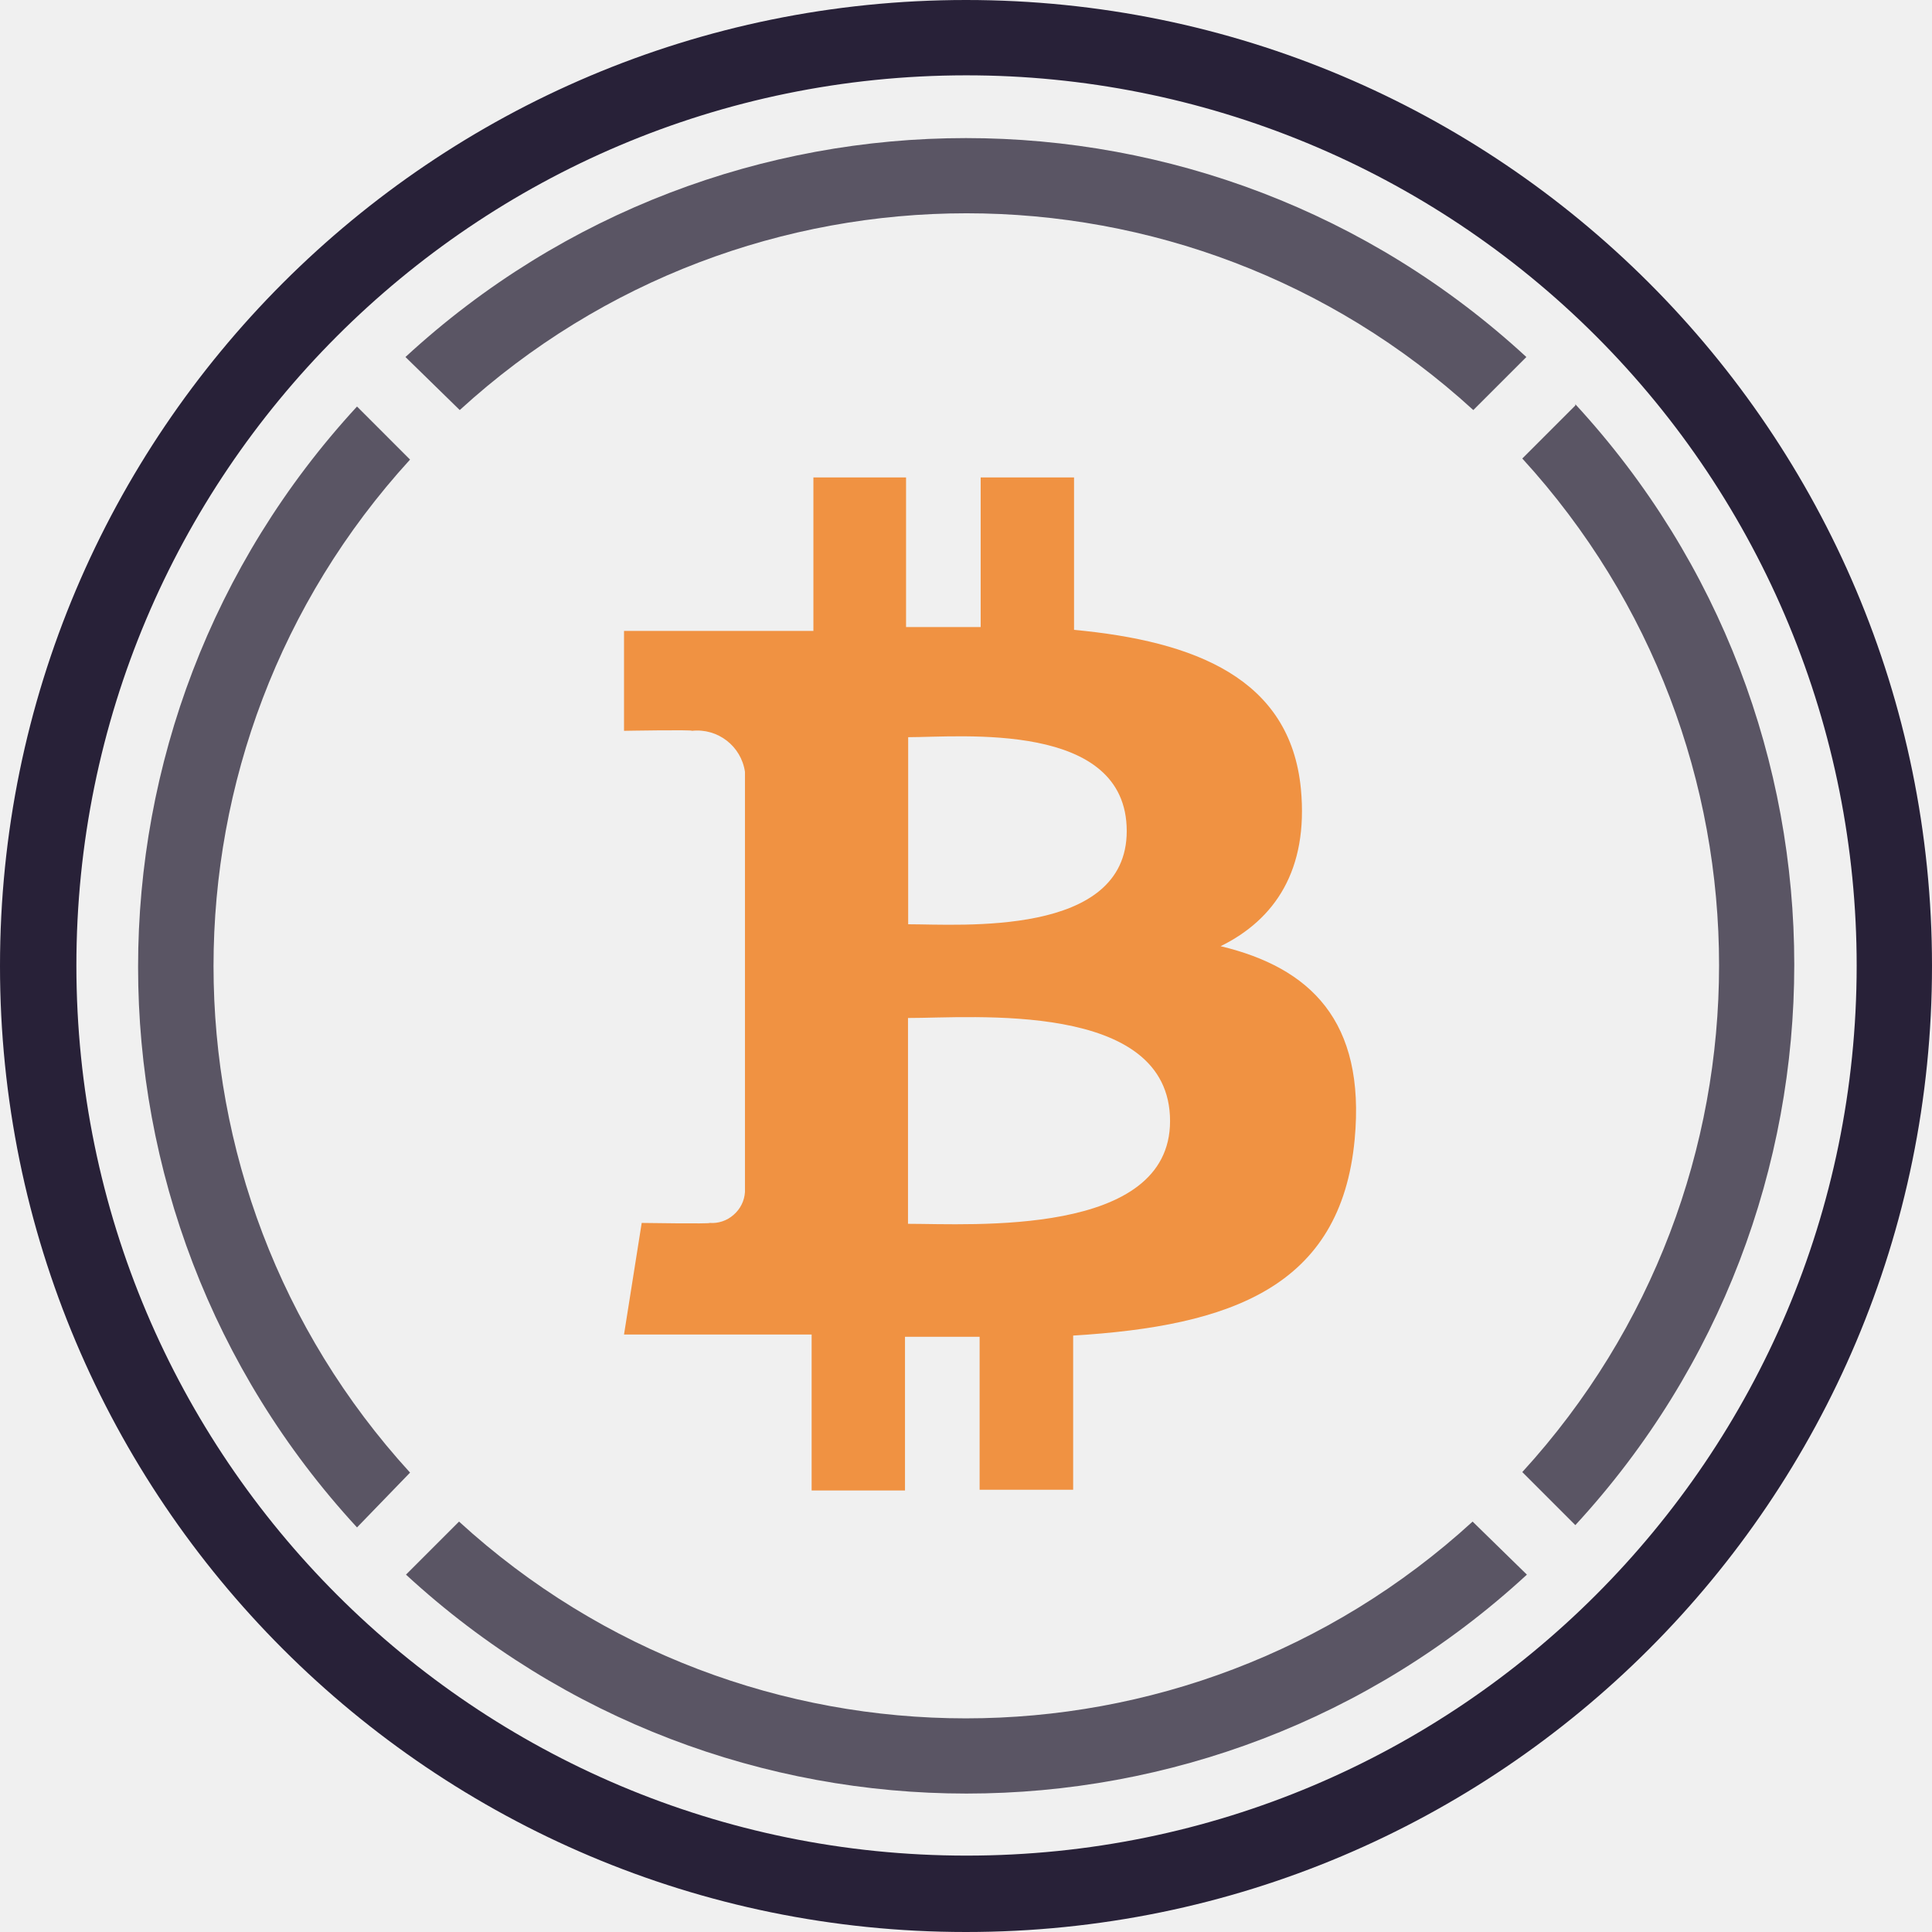
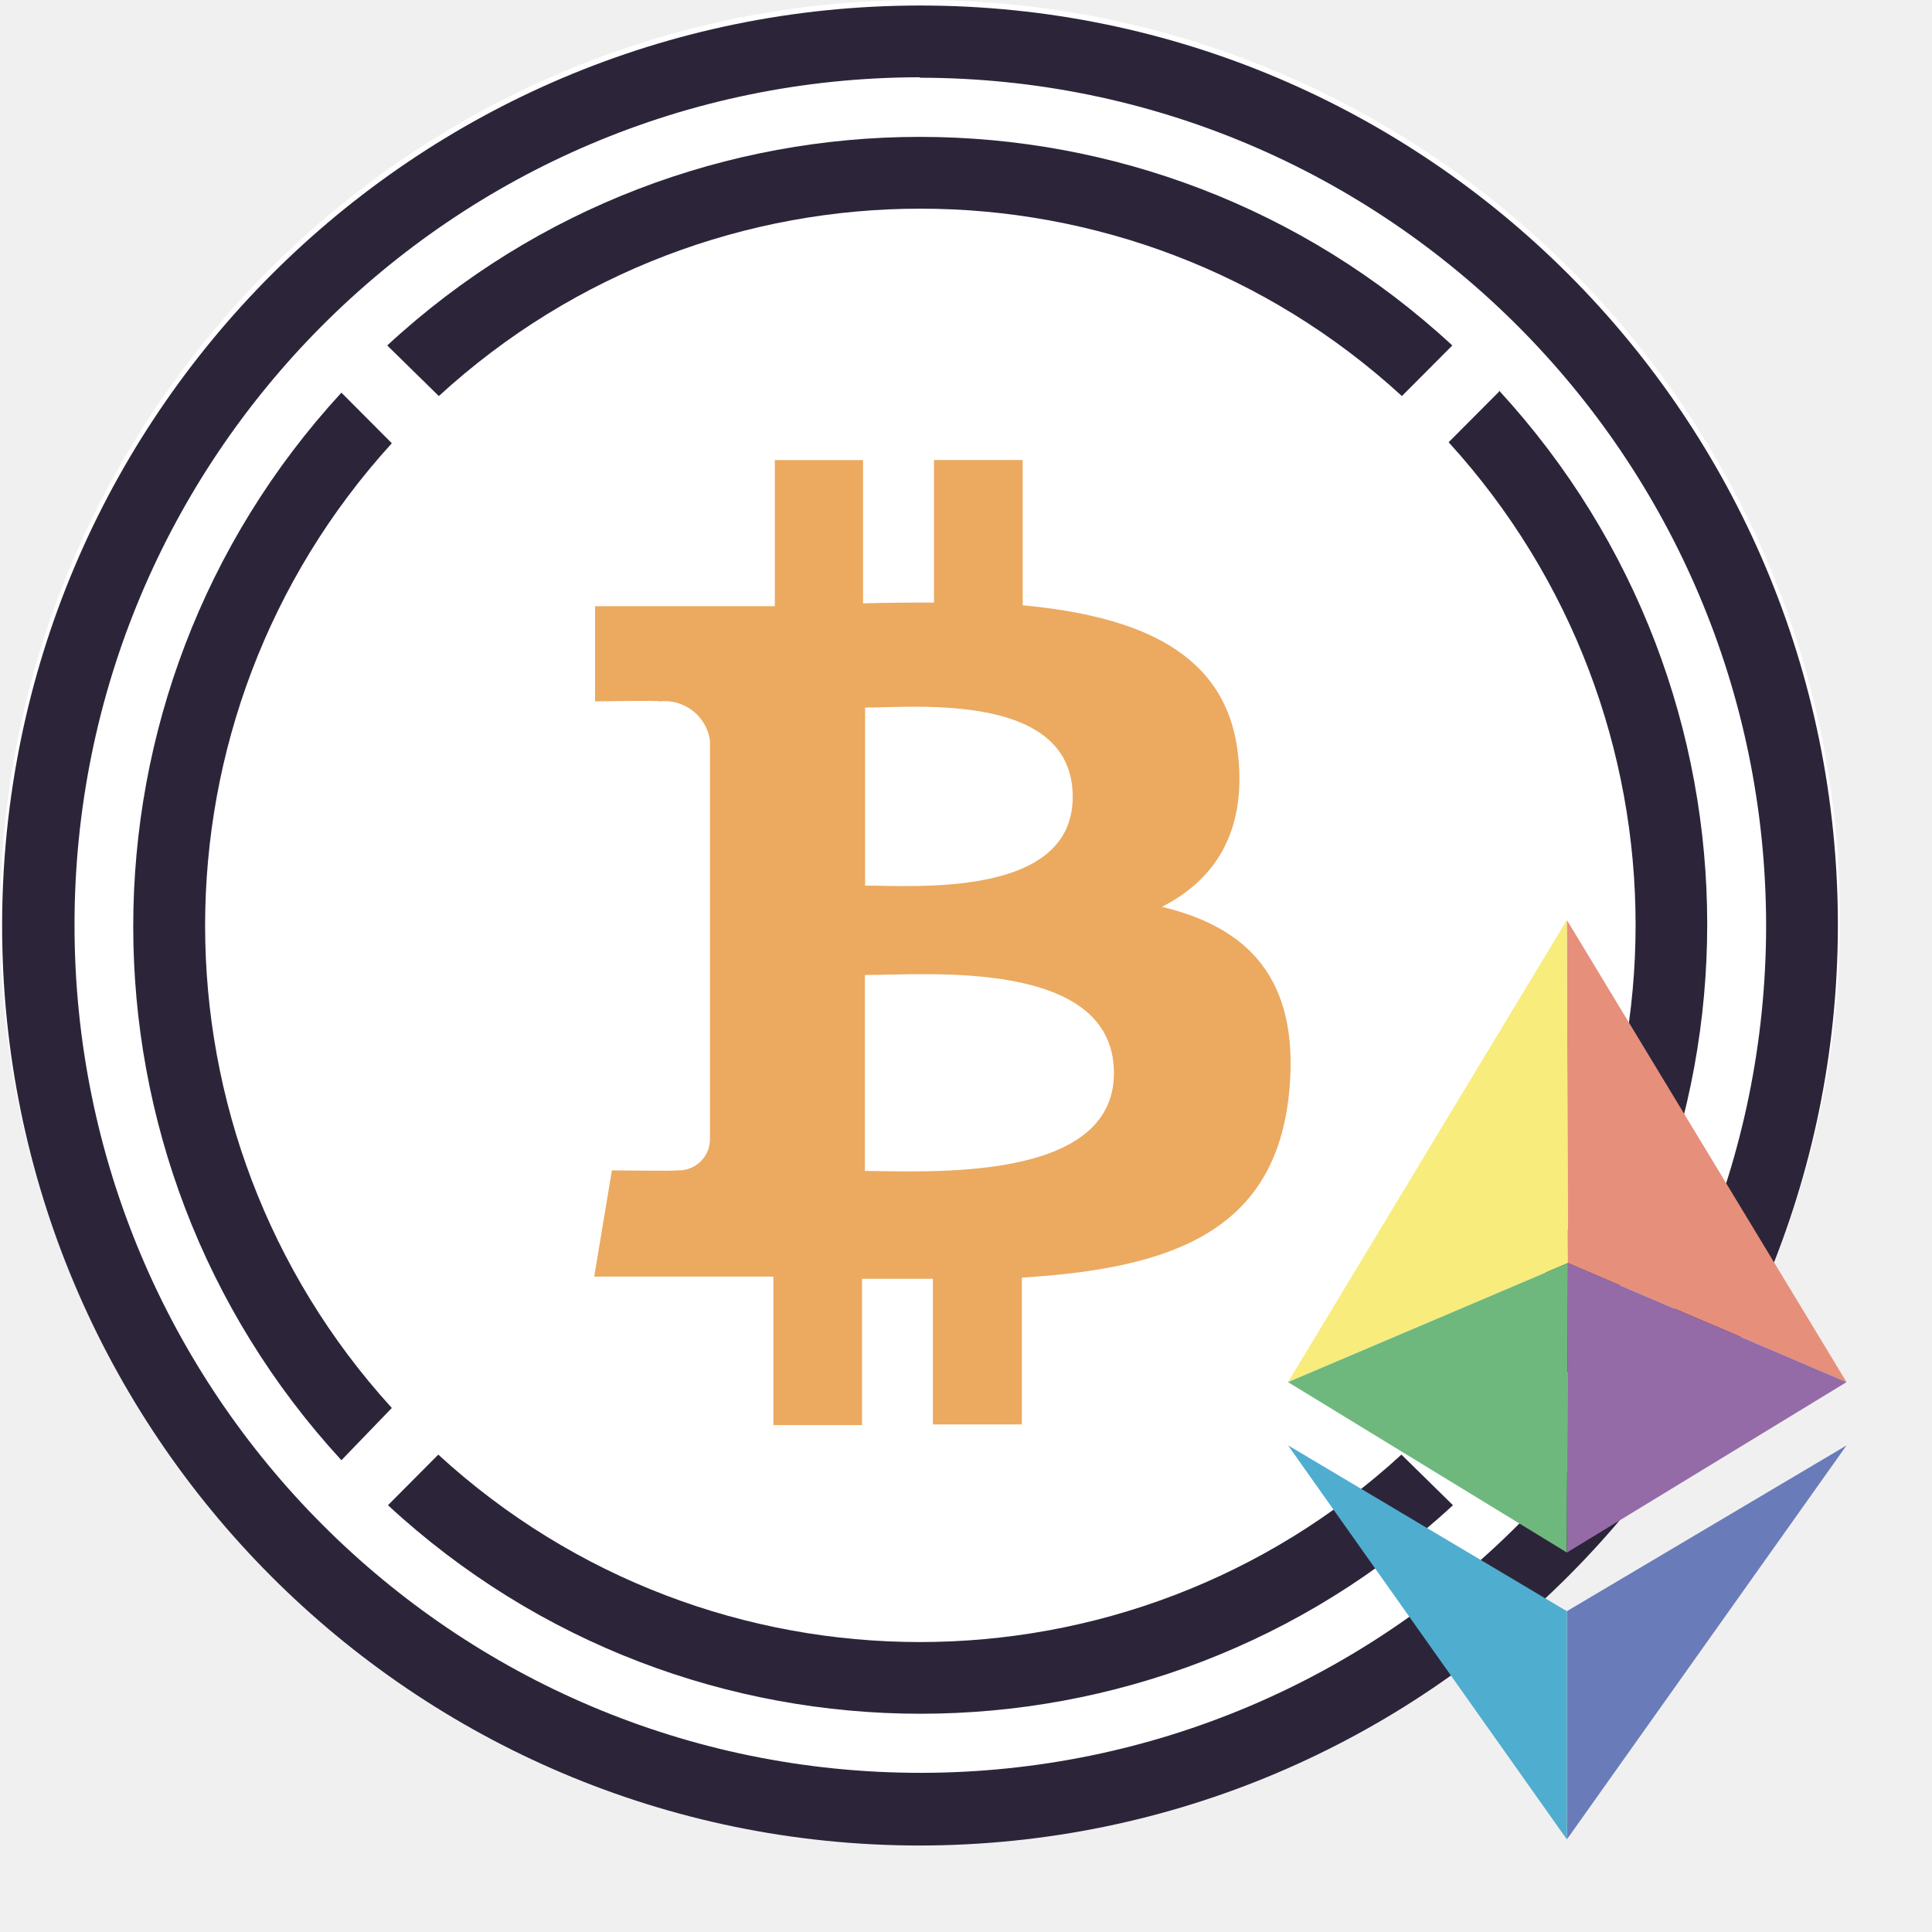
- <svg xmlns="http://www.w3.org/2000/svg" viewBox="0 0 109.26 109.26">
-   <path fill="#5a5564" d="m89.09 22.93-3 3a42.47 42.47 0 0 1 0 57.32l3 3a46.76 46.76 0 0 0 0-63.39ZM26 23.19a42.47 42.47 0 0 1 57.32 0l3-3a46.76 46.76 0 0 0-63.39 0Zm-2.81 60.09a42.47 42.47 0 0 1 0-57.29l-3-3a46.76 46.76 0 0 0 0 63.39Zm60.09 2.77a42.47 42.47 0 0 1-57.32 0l-3 3a46.76 46.76 0 0 0 63.39 0Z" />
-   <path fill="#f09242" d="M73.57 44.62c-.6-6.26-6-8.36-12.83-9V27h-5.28v8.46h-4.22V27H46v8.68H35.29v5.65s3.9-.07 3.84 0a2.73 2.73 0 0 1 3 2.32v23.76a1.85 1.85 0 0 1-.64 1.29 1.83 1.83 0 0 1-1.36.46c.07.06-3.84 0-3.84 0l-1 6.31H45.9v8.82h5.28V75.6h4.22v8.65h5.29v-8.72c8.92-.54 15.14-2.74 15.92-11.09.63-6.72-2.53-9.72-7.58-10.93C72.1 52 74 49.2 73.57 44.62m-7.4 18.78c0 6.56-11.24 5.81-14.82 5.81V57.57c3.58.01 14.82-1.02 14.82 5.83M63.72 47c0 6-9.38 5.27-12.36 5.27V41.69c2.98 0 12.36-.94 12.36 5.31" />
-   <path fill="#282138" d="M54.62 109.26a54.63 54.63 0 1 1 54.64-54.64 54.63 54.63 0 0 1-54.64 54.64m0-105A50.34 50.34 0 1 0 105 54.62 50.34 50.34 0 0 0 54.62 4.26" />
+ <svg xmlns="http://www.w3.org/2000/svg" fill="none" viewBox="0 0 21 21">
+   <circle cx="10" cy="10" r="10" fill="#fff" transform="rotate(90 10 10)" />
+   <path fill="#2C253A" fill-rule="evenodd" d="m16.294 4.257-.548.55a7.787 7.787 0 0 1 0 10.492l.548.55a8.57 8.57 0 0 0 0-11.604zM4.77 4.305a7.743 7.743 0 0 1 10.468 0l.548-.55a8.523 8.523 0 0 0-11.577 0zm-.511 10.999a7.787 7.787 0 0 1 0-10.486l-.548-.55a8.57 8.57 0 0 0 0 11.604zm10.974.507a7.743 7.743 0 0 1-10.469 0l-.547.55a8.523 8.523 0 0 0 11.576 0z" clip-rule="evenodd" />
+   <path fill="#2C253A" fill-rule="evenodd" d="M9.999.84C4.92.843.807 4.97.81 10.06s4.121 9.212 9.199 9.21c5.074-.004 9.186-4.126 9.188-9.212-.006-5.088-4.123-9.21-9.2-9.213zm0 19.22c-5.51 0-9.977-4.479-9.976-10.002C.025 4.535 4.493.06 10.003.06c5.508.001 9.974 4.477 9.974 9.998-.006 5.522-4.47 9.996-9.978 10.002" clip-rule="evenodd" />
+   <path fill="#EBAA60" fill-rule="evenodd" d="M11.66 8.662c0 1.098-1.713.964-2.257.964V7.691c.544 0 2.257-.172 2.257.97m.448 3.003c0 1.201-2.053 1.064-2.707 1.064v-2.13c.654.001 2.707-.187 2.707 1.066m1.351-3.437c-.11-1.146-1.096-1.53-2.343-1.648V5h-.964v1.55q-.382-.002-.771.008V5.001h-.959v1.588H6.468v1.035s.712-.013.701 0c.267-.03.51.158.548.424V12.4a.34.34 0 0 1-.362.321h-.003c.013.01-.701 0-.701 0l-.192 1.155h1.947v1.614h.964V13.9h.77v1.583h.967v-1.596c1.629-.099 2.765-.502 2.907-2.03.115-1.23-.462-1.78-1.384-2 .56-.287.913-.79.83-1.628" clip-rule="evenodd" />
+   <path fill="#E68F7B" d="m17.031 10 3.04 5.023-3.029-1.294z" />
+   <path fill="#F8EC7C" d="M14 15.023 17.031 10l.012 3.729z" />
+   <path fill="#6EB87D" d="M17.031 16.875 14 15.023l3.043-1.294z" />
+   <path fill="#946BA7" d="m20.071 15.023-3.029-1.294-.01 3.146z" />
+   <path fill="#697CB9" d="m17.031 17.513 3.04-1.802-3.04 4.283z" />
+   <path fill="#4FADD0" d="M17.031 17.513 14 15.71l3.031 4.283z" />
</svg>
